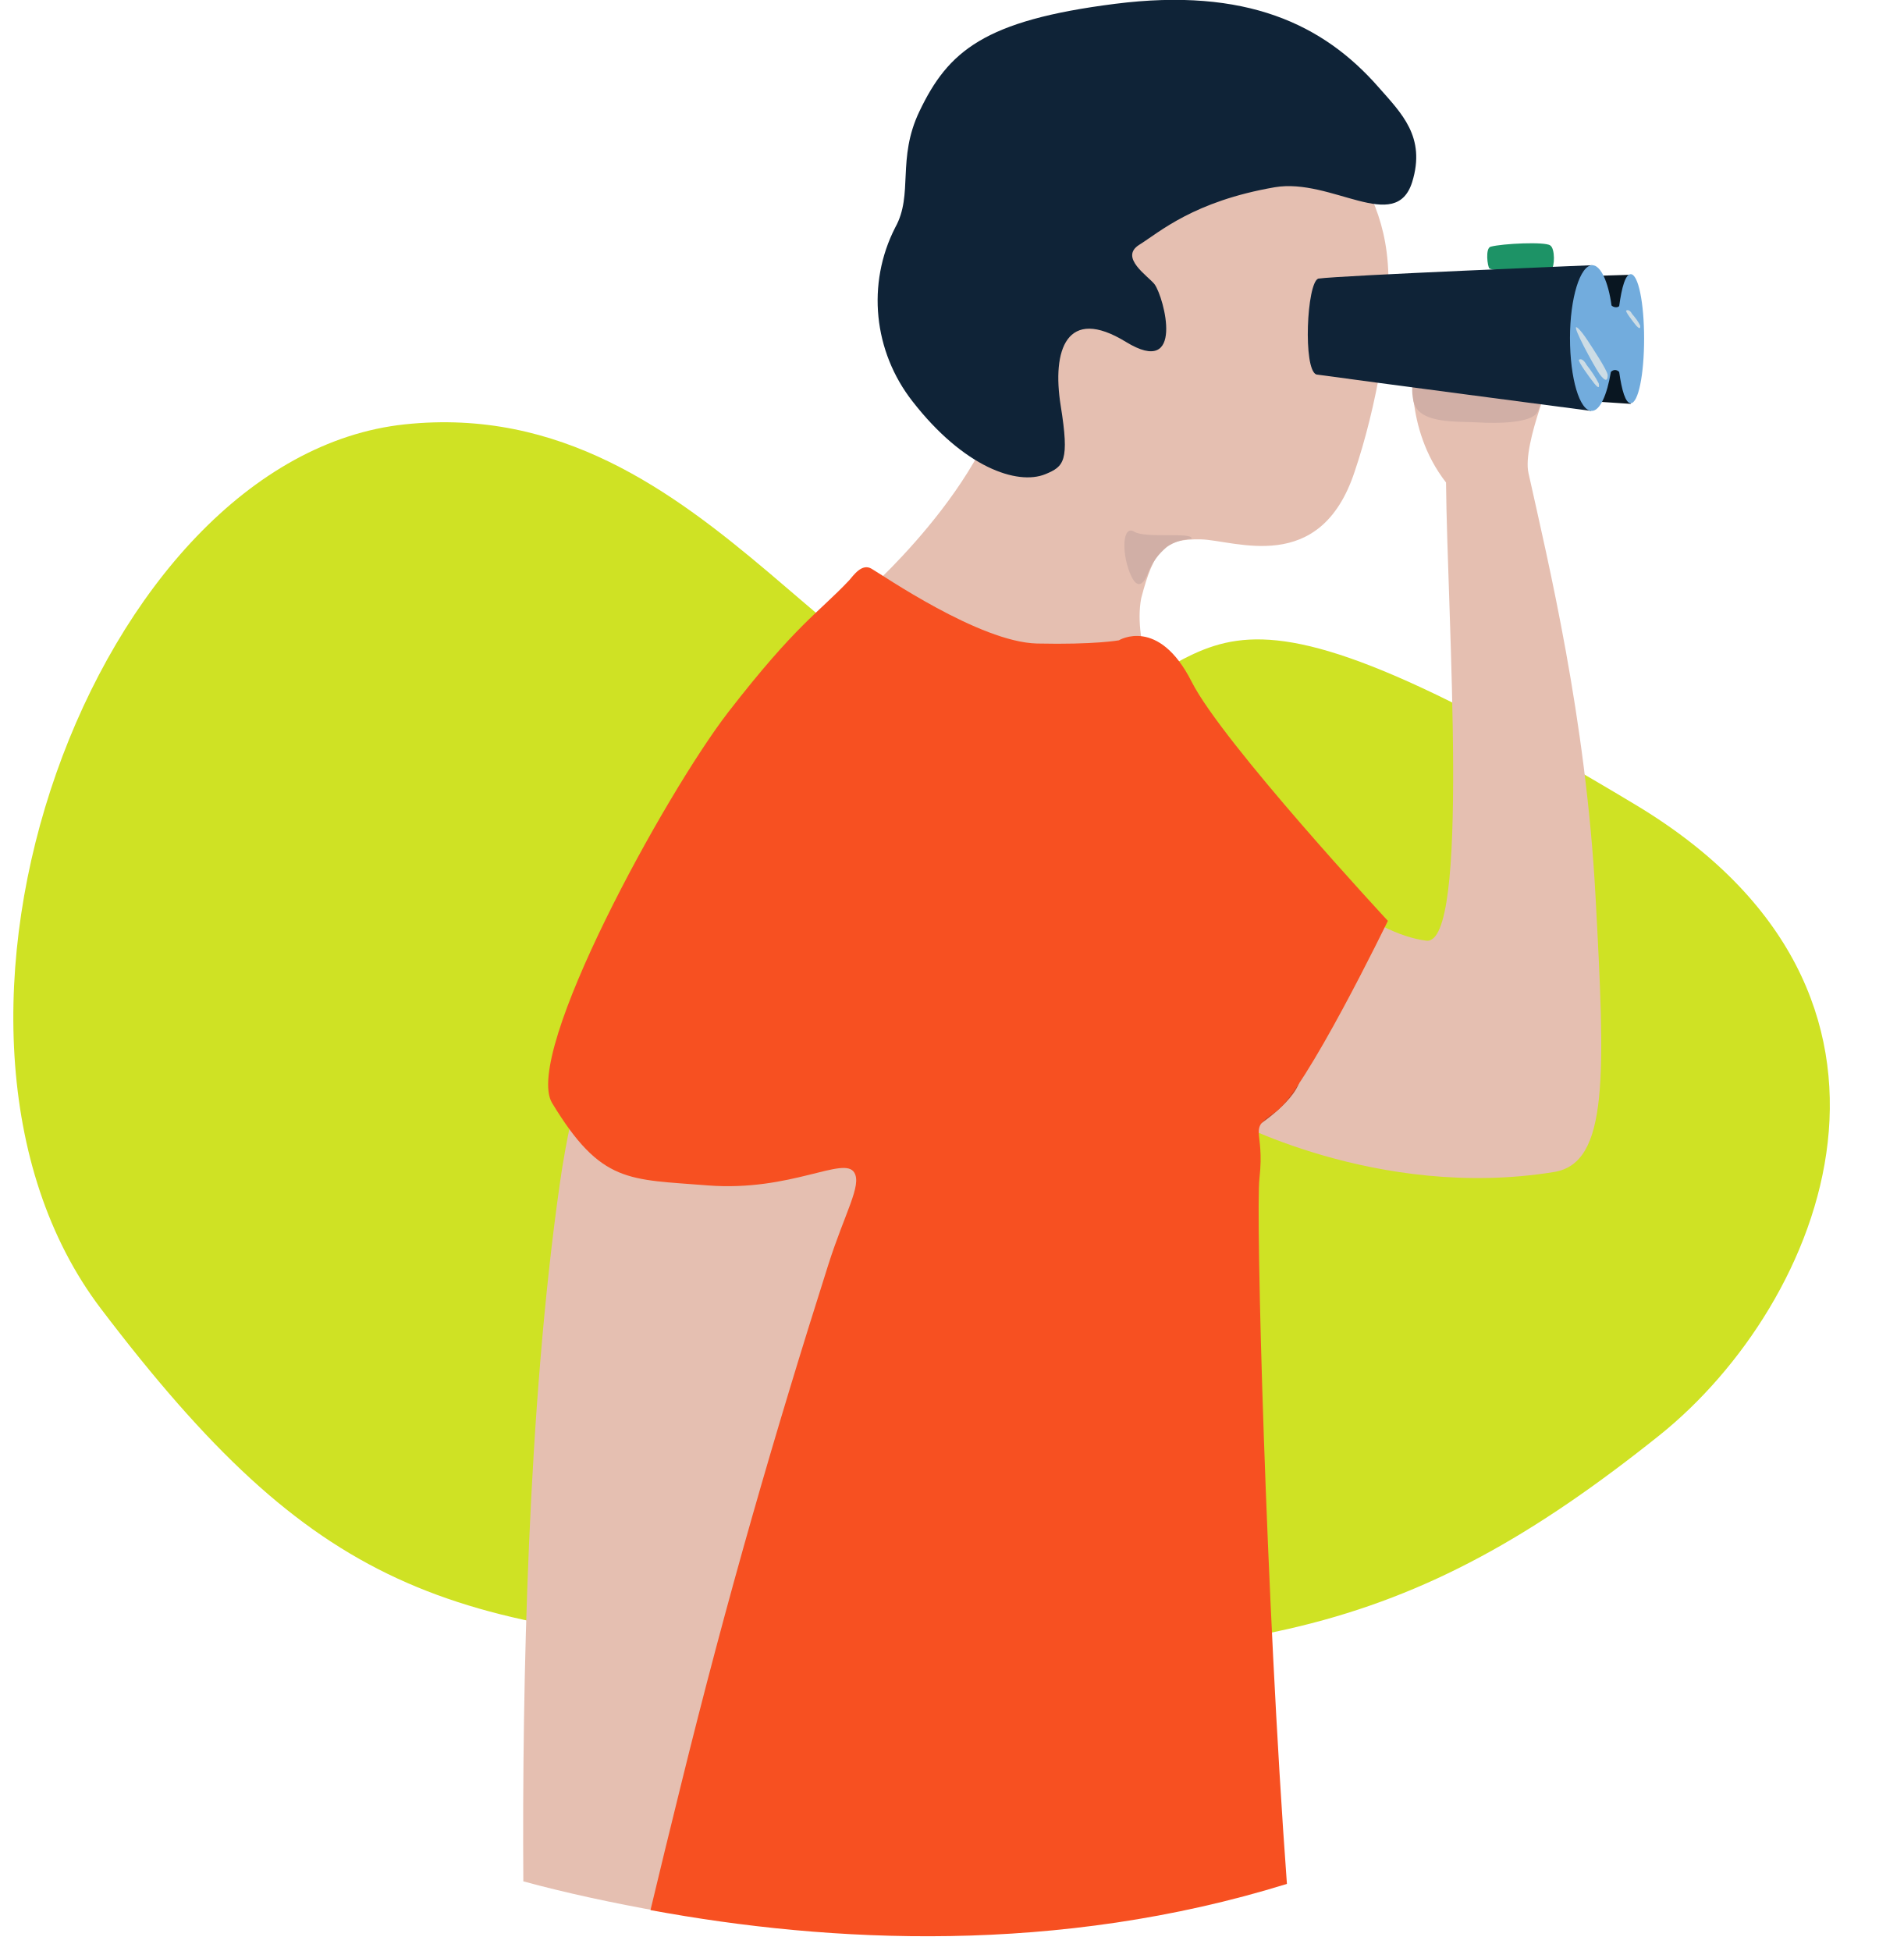
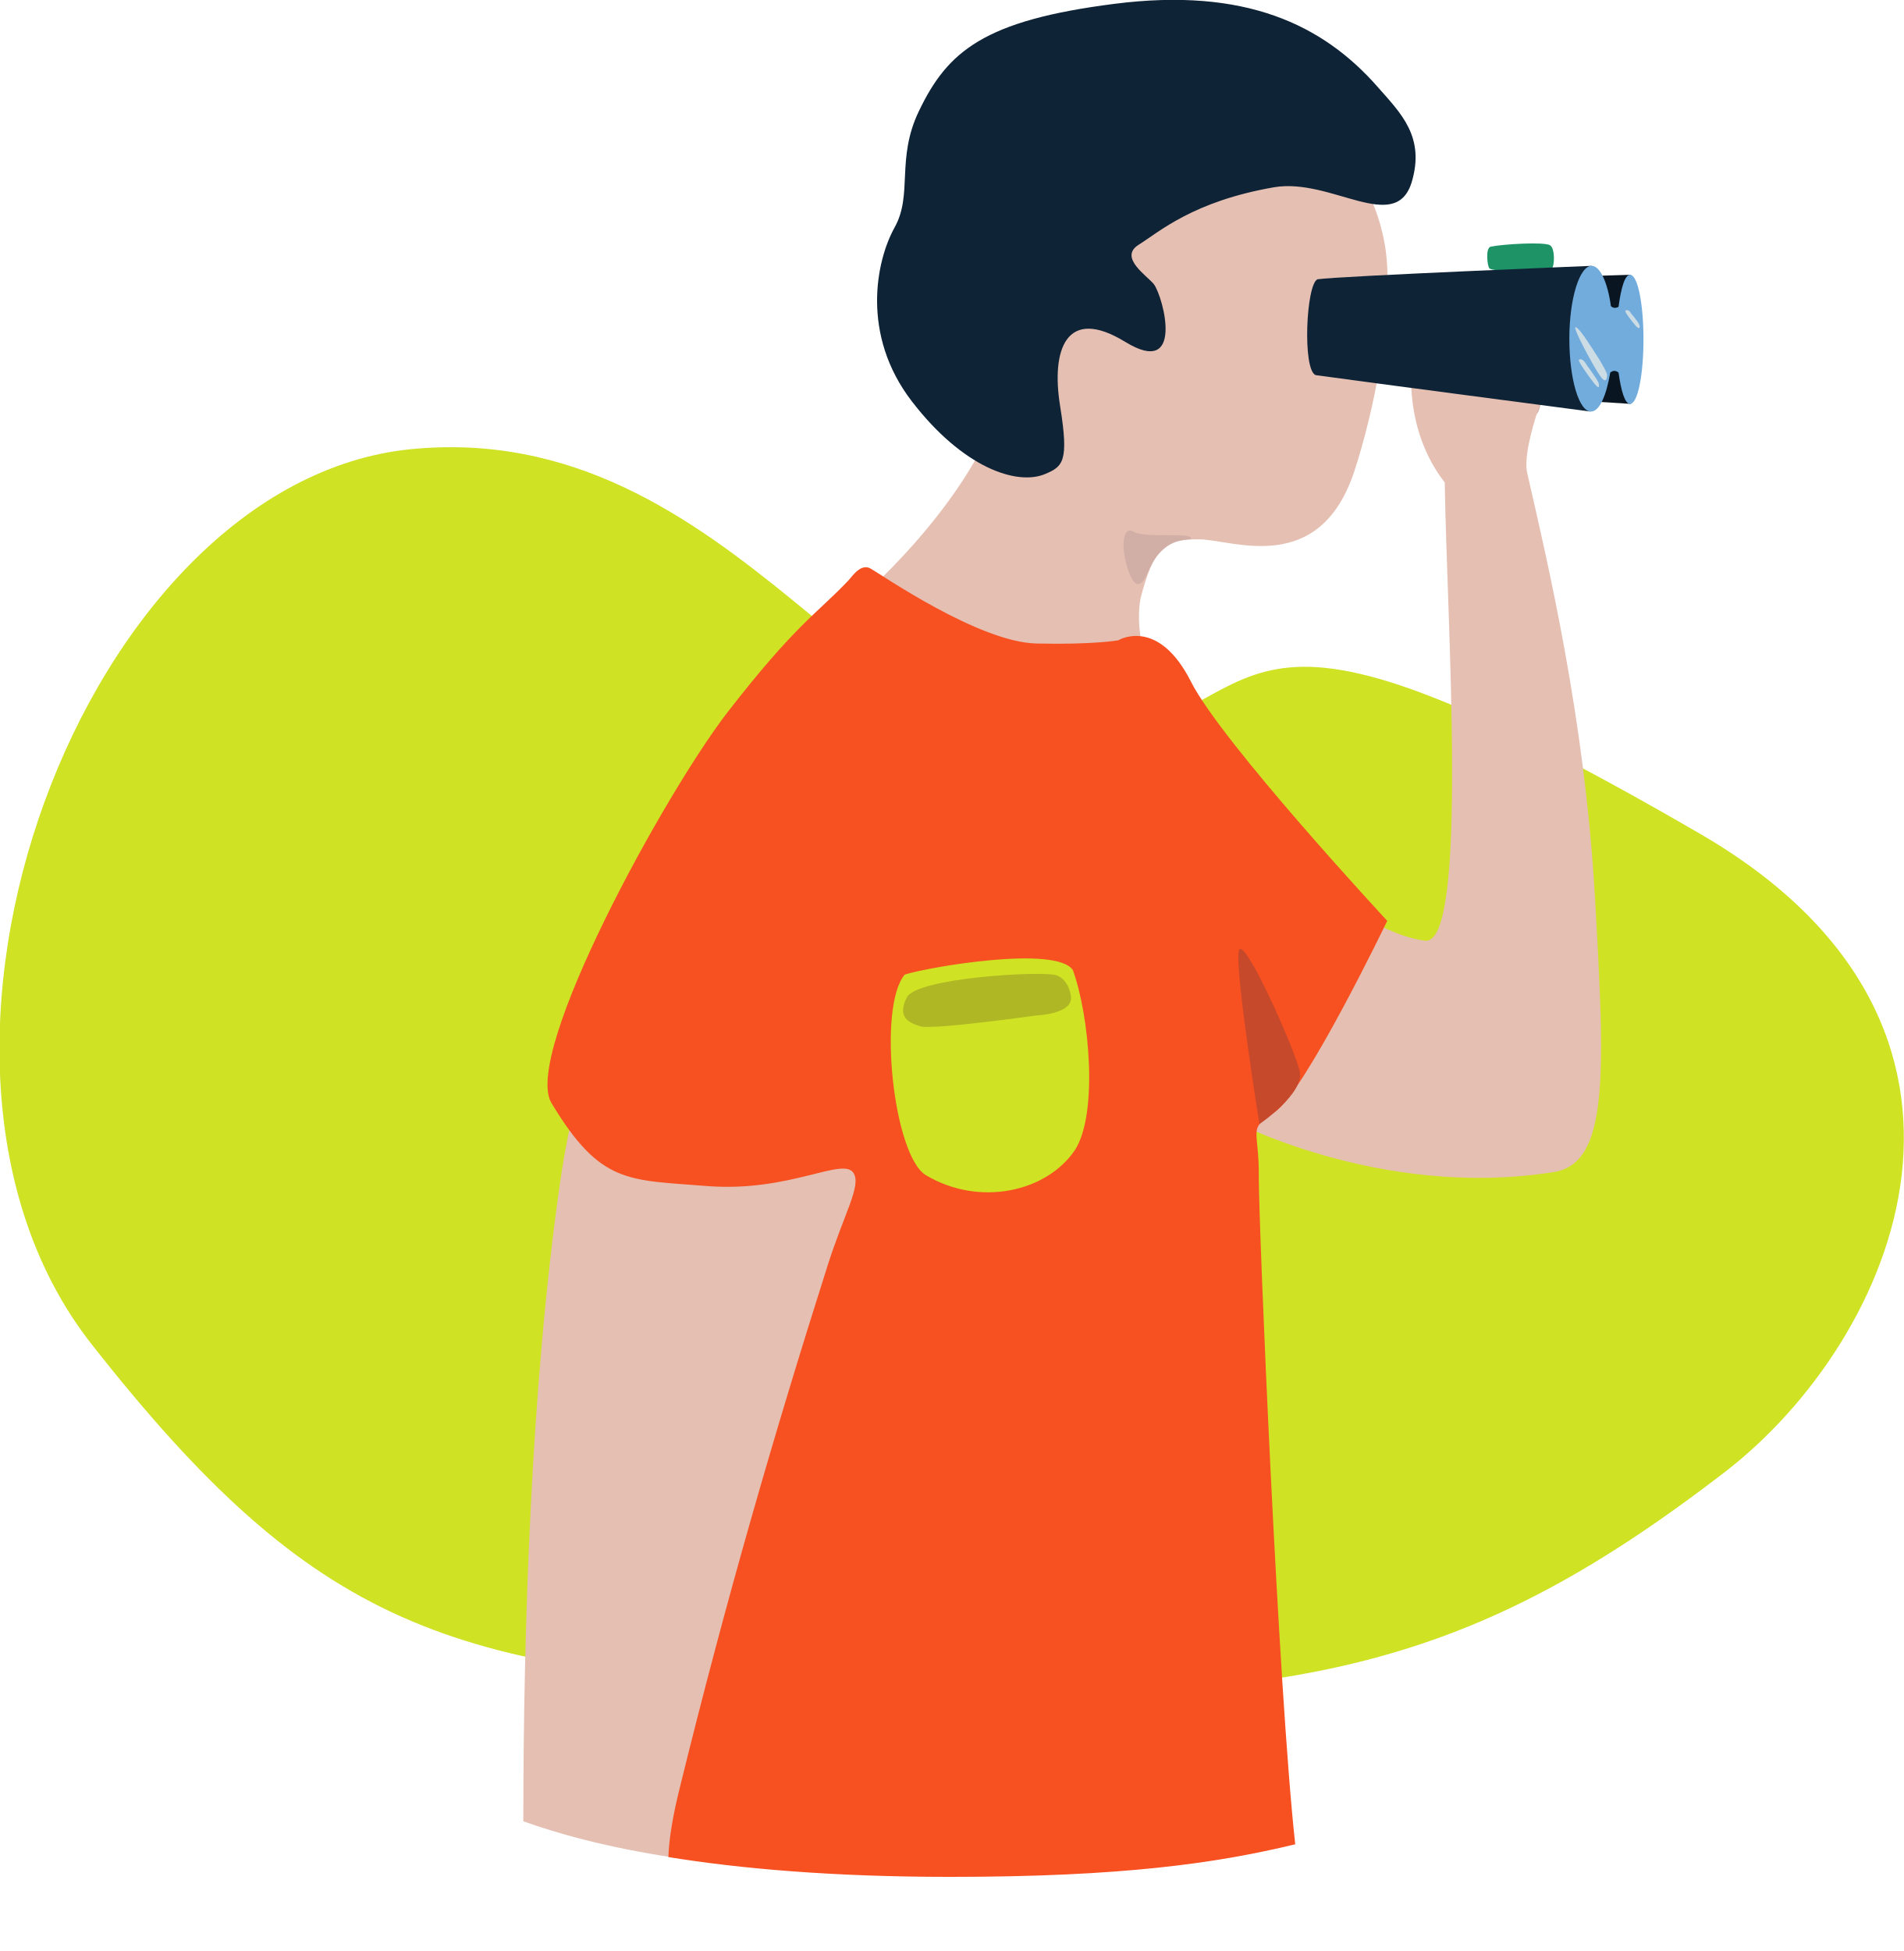
<svg xmlns="http://www.w3.org/2000/svg" version="1.1" id="Layer_1" x="0px" y="0px" viewBox="0 0 297.9 305.3" style="enable-background:new 0 0 297.9 305.3;" xml:space="preserve">
  <style type="text/css">
	.st0{fill:#CFE224;}
- 	.st1{fill:#E5BFB1;}
- 	.st2{fill:#D1AFA6;}
+ 	.st1{fill:#D1AFA6;}
+ 	.st2{fill:#E5BFB1;}
	.st3{fill:#0F2337;}
	.st4{fill:#091621;}
	.st5{fill:#1D9366;}
	.st6{fill:#72ACDD;}
- 	.st7{fill:#CCDCE5;}
- 	.st8{fill:#C6492C;}
- 	.st9{fill:#B0B725;}
- 	.st10{fill:#F75021;}
+ 	.st7{fill:#F75021;}
+ 	.st8{fill:#CCDCE5;}
+ 	.st9{fill:#C6492C;}
+ 	.st10{fill:#B0B725;}
</style>
-   <path class="st0" d="M259.7,224.6c25.6-20.5,45.9-68.9-3.8-98.7c-73.7-44.3-61.8-19.5-92.2-13.6S112,61.3,63.4,66.4  s-81.1,94.3-47.6,138.4s53.6,50.6,109.5,53.4C193.7,261.6,220.3,256.1,259.7,224.6z" />
+   <path class="st0" d="M270,230.3c26.8-20.7,48.1-69.6-3.9-99.8c-77.2-44.8-64.8-19.8-96.6-13.7S115.2,65.2,64.2,70.3  c-51,5.2-85,95.3-49.9,140s56.2,51.2,114.7,54C200.8,267.7,228.7,262.1,270,230.3z" />
+   <path class="st1" d="M241.3,57.8c0.3-1.1-16.1-1-18,0.1c-1.5,0.9-2.8,1.3-2.1,4.9c0.7,3.4,6.9,3.1,10.2,3.3c3.1,0.2,8.4,0.1,9.3-1.6  C241.6,62.8,241.2,58,241.3,57.8z" />
  <g>
-     <path class="st1" d="M152,25.6l0.4-0.1C152.2,25.2,152.1,25.2,152,25.6z" />
-     <path class="st1" d="M103.8,299.2c9.8-46.1,30.4-108.9,30.4-108.9l34.6-7.9l23.1-7.5c0,0,23.6,13,51.3,8.5c8.6-1.4,8-15.1,6.5-43.1   S242.3,88,239.2,74c-1-4.5,4.3-16.8,4.3-16.8l-22.3-0.8c0,0-1.6,10.5,5.1,19.1c0.2,21.2,3.8,72.6-3.1,71.7   c-17.3-2.2-41.2-36.8-41.2-36.8s-4.8-9.5-3.4-16.8c2-7.7,3.7-9.3,9.3-9.2c5.3,0.1,18.7,5.8,24.1-10.6c3.2-9.4,6.3-24.6,5-34.4   c-2.1-16.3-16.4-24-16.4-24l-48.2,10.1c1.2,1.9,4.6,16.9,5.4,28.6C159,71.8,136,92.2,136,92.2s-40.5,37.2-48.4,93.1   c-5,35.1-5.9,78.2-5.7,109.1C88.5,296.2,95.9,297.8,103.8,299.2z" />
+     <path class="st2" d="M105.6,290.7c10.3-44.9,28.6-100.4,28.6-100.4l34.6-7.9l23.1-7.5c0,0,23.7,12.9,51.3,8.5   c8.6-1.4,8-15.2,6.4-43.1c-1.6-28-7.4-52.3-10.6-66.3c-1-4.5,4.3-16.8,4.3-16.8l-22.3-0.8c0,0-1.6,10.5,5.1,19.1   c0.3,21.2,3.8,72.6-3.1,71.7c-17.3-2.2-41.1-36.8-41.1-36.8s-4.8-9.5-3.4-16.8c2-7.7,3.7-9.3,9.3-9.2c5.2,0.1,18.6,5.8,24.1-10.5   c3.1-9.4,6.2-24.6,5-34.4c-2.1-16.3-16.4-24-16.4-24l-48.2,10.1c1.2,1.9,4.6,16.9,5.4,28.6C159,71.9,136,92.3,136,92.3   s-40.5,37.2-48.4,93.1c-4.5,31.6-5.7,69.7-5.7,99.6C87.2,286.9,94.9,289.1,105.6,290.7z" />
+     <path class="st2" d="M152,25.6l0.4-0.1C152.2,25.3,152,25.3,152,25.6z" />
  </g>
-   <path class="st2" d="M241.3,57.8c0.2-1.1-16.1-1-18,0.1c-1.5,0.9-2.8,1.3-2.1,4.9c0.8,3.6,6.8,3.1,10.1,3.3c3.1,0.2,8.4,0.1,9.3-1.6  C241.6,62.8,241.3,58,241.3,57.8z" />
-   <path class="st3" d="M215.7,13.6C207.1,3.8,195-2,174.5,0.6S148.4,8,143.9,17.4c-3.6,7.5-0.9,13-3.8,18.2  c-4.5,8.8-3.4,19.4,2.7,27.2c8,10.3,16.4,13.2,20.8,11.4c2.9-1.2,3.8-2,2.4-10.7s0.9-15.7,10.2-10c9.3,5.7,6-6.9,4.5-9  c-1-1.3-5.6-4.2-2.4-6.2c3.2-2,8.5-6.8,21.2-9c8.9-1.5,18.9,7.4,21.5-0.8C223.2,21.4,219.3,17.7,215.7,13.6z" />
-   <polygon class="st4" points="255.2,43 228.4,43.8 228.2,61.4 255.2,63.2 " />
-   <path class="st5" d="M242.6,38.4c0.8,0.5,0.7,3.4,0.2,3.7c-0.3,0.2-8.9,0.5-9.7-0.1c-0.3-0.2-0.7-3.2,0.2-3.4  C235.2,38.1,241.8,37.8,242.6,38.4z" />
-   <path class="st3" d="M249.2,41.5c0,0-39.4,1.6-42.9,2.1c-1.8,0.7-2.4,14.2-0.3,15c6.4,0.9,43,5.7,43,5.7  C245.8,57.1,245.9,48.8,249.2,41.5z" />
-   <path class="st6" d="M249.2,41.5c1.3,0,2.5,2.6,3,6.3c0.3,0.3,0.9,0.4,1.2,0.1c0.4-3,1-5,1.8-5c1.2,0,2.1,4.5,2.1,10.1  s-0.9,10.1-2.1,10.1c-0.8,0-1.4-2-1.8-4.9c-0.4-0.4-0.9-0.4-1.3,0c0,0,0,0,0,0c-0.6,3.6-1.7,6.1-3,6.1c-1.9,0-3.4-5.1-3.4-11.4  S247.3,41.5,249.2,41.5z" />
-   <path class="st7" d="M248.8,53.8c0,0,2.8,4.2,2.8,4.9s-0.2,1.3-1.3-0.2c-1-1.5-4.2-7.4-3.6-7.3C247.3,51.4,248.8,53.8,248.8,53.8z" />
-   <path class="st7" d="M248.3,57.1c0.7,0.9,1.4,1.9,1.9,2.9c0.1,0.5,0.1,1-0.7,0s-2.6-3.5-2.4-3.7C247.7,55.9,248.3,57.1,248.3,57.1z" />
-   <path class="st7" d="M255.4,49.1c0.5,0.6,1,1.2,1.3,1.9c0,0.3,0,0.6-0.6,0c-0.5-0.6-1.8-2.3-1.6-2.4C255,48.3,255.4,49.1,255.4,49.1  z" />
-   <path class="st8" d="M197.2,175.9c0,0-4-24.9-3.2-27.2c0.8-2.3,8.7,15.3,9.5,18.9S197.2,175.9,197.2,175.9z" />
-   <path class="st2" d="M186.5,84.3c0.2-1.1-7.2,0-9-1.1c-1.8-1.1-2,3.1-0.7,6.4s2.4,1.3,2.9,0c0.6-1.6,1.6-2.9,2.9-4  C183.7,84.8,185.1,84.4,186.5,84.3z" />
-   <path class="st0" d="M168,151.8c-2.6-3.9-22.5-0.5-26.3,0.7c-4.3,5-1.8,28.3,3.3,31.4c8.4,5,18.9,2.6,23.3-3.9  C172,174.4,170.6,158.9,168,151.8z" />
-   <path class="st9" d="M165.4,152.6c1.4,0.5,2.3,1.8,2.3,3.3c0.4,2.8-5.4,3-5.4,3s-16.3,2.3-18.2,1.7s-3.6-1.5-2.1-4.5  S163,151.9,165.4,152.6z" />
-   <path class="st10" d="M110.8,185.5c13,1,21.3-4.7,22.9-2c1.2,2-1.5,6.3-4.1,14.5c-8.2,25.8-15.8,51.9-23.1,81.6  c-1.7,6.9-3.3,13.4-4.7,19.3c28.1,5.2,63.8,7,99.6-4.1c-3.3-44.8-4.9-105.1-4.3-110.4c0.9-7.9-2-7.5,2.5-10.4  c4.6-3.1,17.6-29.9,17.6-29.9s-25.9-27.9-30.7-37.4c-5.2-10.3-11.4-6.5-11.4-6.5s-3.8,0.7-12.8,0.5c-9-0.2-24.3-10.8-25.9-11.7  c-1.5-0.9-2.8,1-3.5,1.8c-4.8,5.1-8.2,6.8-18.9,20.6c-9.9,12.8-32.2,53.5-27.6,61.2C94.1,185.3,98.4,184.5,110.8,185.5z" />
+   <path class="st3" d="M215.6,13.6c-8.6-9.8-20.8-15.6-41.2-13S148.3,8,143.8,17.4c-3.6,7.5-0.9,13-3.8,18.2  c-2.9,5.2-5.3,16.8,2.7,27.2s16.4,13.2,20.8,11.4c2.9-1.2,3.8-2,2.4-10.7s0.9-15.7,10.2-10c9.3,5.7,6-6.9,4.5-9  c-1-1.3-5.6-4.2-2.4-6.2c3.2-2,8.5-6.8,21.2-9c8.9-1.5,18.9,7.4,21.5-0.7C223.1,21.4,219.2,17.7,215.6,13.6z" />
+   <g>
+     <polygon class="st4" points="255.2,43 228.4,43.8 228.1,61.5 255.2,63.2  " />
+     <path class="st5" d="M242.6,38.4c0.8,0.5,0.7,3.4,0.2,3.7c-0.3,0.2-8.9,0.6-9.7-0.1c-0.3-0.2-0.7-3.2,0.2-3.4   C235.2,38.2,241.8,37.8,242.6,38.4z" />
+     <path class="st3" d="M249.1,41.6c0,0-39.4,1.6-42.9,2.1c-1.8,0.7-2.4,14.2-0.3,15c6.4,0.9,43,5.7,43,5.7S243.6,53.9,249.1,41.6z" />
+     <path class="st6" d="M249.1,41.6c1.3,0,2.5,2.6,3,6.3c0.4,0.4,0.9,0.3,1.2,0.1c0.4-3,1-5,1.8-5c1.2,0,2.1,4.5,2.1,10.1   s-0.9,10.1-2.1,10.1c-0.8,0-1.4-2-1.8-4.9c-0.5-0.4-0.9-0.3-1.3,0c-0.6,3.6-1.7,6.1-3,6.1c-1.9,0-3.4-5.1-3.4-11.4   S247.2,41.6,249.1,41.6z" />
+   </g>
+   <path class="st7" d="M110.7,185.6c13,1,21.3-4.7,22.9-2c1.2,2-1.5,6.3-4.1,14.5c-8.2,25.8-15.8,51.9-23.1,81.6  c-1.1,4.4-1.7,8-1.8,10.9c11.1,1.8,25.6,3.1,44.1,3.1c26.8,0,41.6-2.1,54-5.1c-2.7-24.6-5.7-96.8-5.7-104.2c0.1-8-1.9-7.5,2.5-10.4  c4.7-3.1,17.6-29.9,17.6-29.9s-25.9-27.9-30.7-37.4c-5.2-10.3-11.4-6.5-11.4-6.5s-3.8,0.7-12.8,0.5c-9-0.2-24.3-10.8-25.9-11.7  c-1.5-0.9-2.8,1-3.5,1.8c-4.8,5.1-8.2,6.8-18.9,20.6c-9.9,12.8-32.2,53.5-27.6,61.2C94,185.4,98.3,184.6,110.7,185.6z" />
+   <path class="st8" d="M248.7,53.8c0,0,2.8,4.1,2.8,4.9c0,0.8-0.3,1.4-1.3-0.2c-1-1.5-4.2-7.4-3.6-7.3  C247.2,51.4,248.7,53.8,248.7,53.8z" />
+   <path class="st8" d="M248.3,57.1c0,0,1.8,2.4,1.9,2.9s0.1,1-0.7,0s-2.6-3.5-2.4-3.7C247.7,55.9,248.3,57.1,248.3,57.1z" />
+   <path class="st8" d="M255.3,49.1c0,0,1.3,1.5,1.3,1.9c0,0.3,0,0.6-0.6,0c-0.5-0.6-1.9-2.3-1.6-2.4C254.9,48.3,255.3,49.1,255.3,49.1  z" />
+   <path class="st9" d="M197.1,175.9c0,0-4-24.9-3.2-27.2s8.7,15.4,9.5,18.9S197.1,175.9,197.1,175.9z" />
+   <path class="st1" d="M186.4,84.3c0.3-1.1-7.2,0-9-1.1c-1.9-1.1-2,3.1-0.7,6.4c1.2,3.3,2.4,1.3,2.9,0c0.6-1.3,1.3-2.8,2.9-4  C184.4,84.2,186.3,84.5,186.4,84.3z" />
+   <path class="st0" d="M167.9,151.8c-2.6-3.9-22.5-0.5-26.3,0.7c-4.3,5-1.8,28.3,3.3,31.4c8.4,5,18.9,2.6,23.3-3.9  C171.9,174.4,170.5,158.9,167.9,151.8z" />
+   <path class="st10" d="M165.3,152.6c0,0,1.9,0.5,2.3,3.3s-5.4,3-5.4,3s-16.3,2.3-18.2,1.7c-1.9-0.6-3.6-1.5-2.1-4.5  C143.4,153,162.9,151.9,165.3,152.6z" />
</svg>
